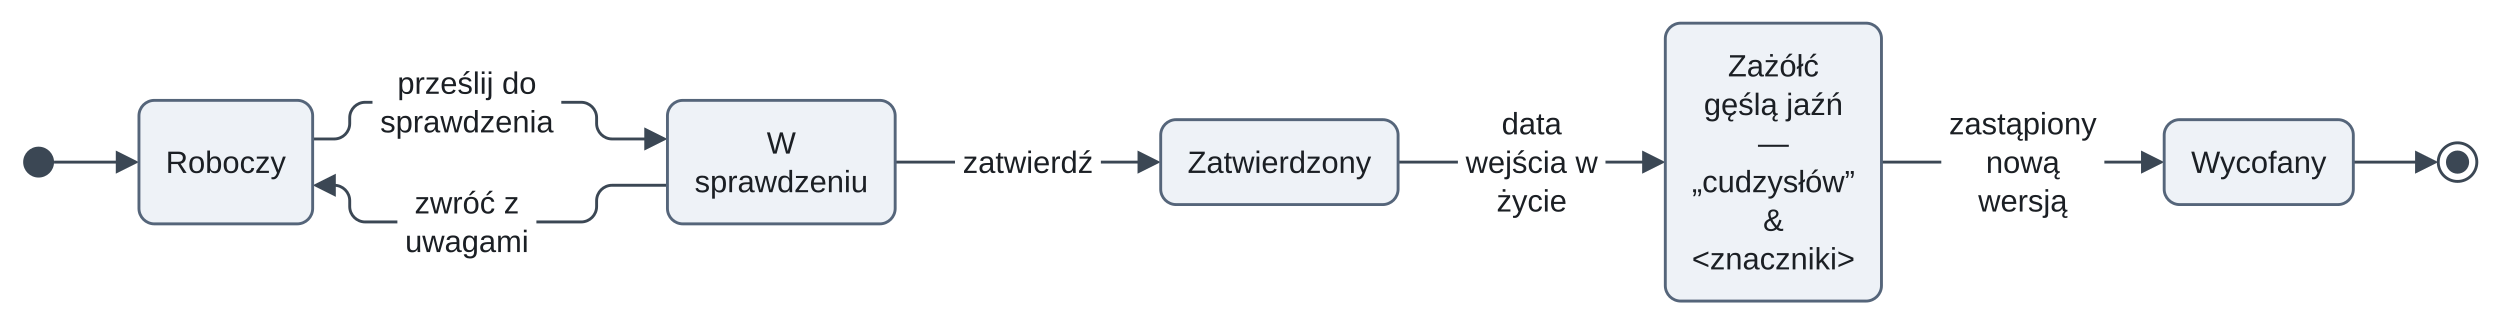
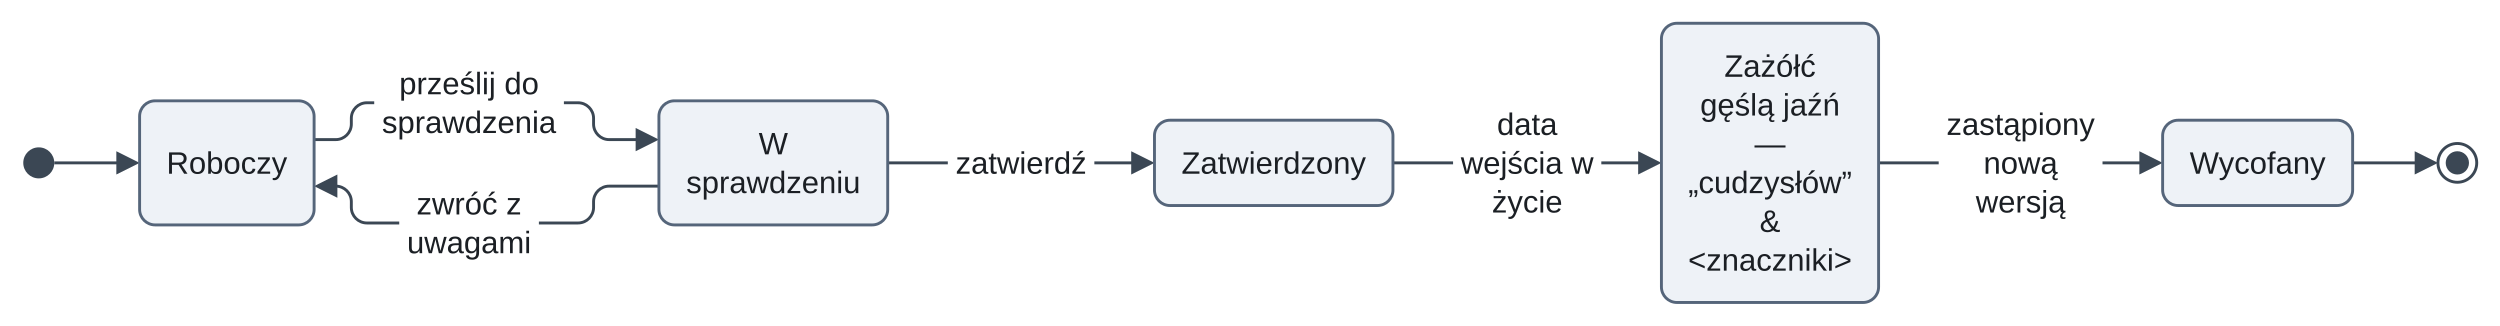
- <svg xmlns="http://www.w3.org/2000/svg" version="1.1" width="1295.36" height="168" viewBox="-12 -12 1295.36 168" role="img" font-family="Arimo, Arial, 'Liberation Sans', sans-serif" font-size="16">
+ <svg xmlns="http://www.w3.org/2000/svg" version="1.1" width="1289.36" height="168" viewBox="-12 -12 1289.36 168" role="img" font-family="Arimo, Arial, 'Liberation Sans', sans-serif" font-size="16">
  <defs>
-     <clipPath id="label-holes-d1d6ca7b">
-       <path d="M-12 -12 L1283.36 -12 L1283.36 156 L-12 156 M181 21 L181 61 L278.83 61 L278.83 21 M193.9 83 L193.9 123 L265.93 123 L265.93 83 M482.83 62 L482.83 82 L558.41 82 L558.41 62 M743.41 42 L743.41 102 L819.87 102 L819.87 42 M993.87 42 L993.87 102 L1078.36 102 L1078.36 42" />
+     <clipPath id="label-holes-d8e0a663">
+       <path d="M-12 -12 L1277.36 -12 L1277.36 156 L-12 156 M181 21 L181 61 L278.83 61 L278.83 21 M193.9 83 L193.9 123 L265.93 123 L265.93 83 M476.83 62 L476.83 82 L552.41 82 L552.41 62 M737.41 42 L737.41 102 L813.87 102 L813.87 42 M987.87 42 L987.87 102 L1072.36 102 L1072.36 42" />
    </clipPath>
  </defs>
  <path class="edge" d="M16 72 L51.6 72" fill="none" stroke="#3b4754" stroke-width="1.5" />
-   <g clip-path="url(#label-holes-d1d6ca7b)">
-     <path class="edge" d="M150 60 L161.2 60 C165.6 60 169.2 56.4 169.2 52 L169.2 49 C169.2 44.6 172.8 41 177.2 41 L180 41 L279.83 41 L289.13 41 C293.53 41 297.13 44.6 297.13 49 L297.13 52 C297.13 56.4 300.73 60 305.13 60 L325.43 60" fill="none" stroke="#3b4754" stroke-width="1.5" />
+   <g clip-path="url(#label-holes-d8e0a663)">
+     <path class="edge" d="M150 60 L161.2 60 C165.6 60 169.2 56.4 169.2 52 L169.2 49 C169.2 44.6 172.8 41 177.2 41 L180 41 L279.83 41 L286.13 41 C290.53 41 294.13 44.6 294.13 49 L294.13 52 C294.13 56.4 297.73 60 302.13 60 L319.43 60" fill="none" stroke="#3b4754" stroke-width="1.5" />
  </g>
-   <g clip-path="url(#label-holes-d1d6ca7b)">
-     <path class="edge" d="M158.4 84 L161.2 84 C165.6 84 169.2 87.6 169.2 92 L169.2 95 C169.2 99.4 172.8 103 177.2 103 L180 103 L279.83 103 L289.13 103 C293.53 103 297.13 99.4 297.13 95 L297.13 92 C297.13 87.6 300.73 84 305.13 84 L333.83 84" fill="none" stroke="#3b4754" stroke-width="1.5" />
+   <g clip-path="url(#label-holes-d8e0a663)">
+     <path class="edge" d="M158.4 84 L161.2 84 C165.6 84 169.2 87.6 169.2 92 L169.2 95 C169.2 99.4 172.8 103 177.2 103 L180 103 L279.83 103 L286.13 103 C290.53 103 294.13 99.4 294.13 95 L294.13 92 C294.13 87.6 297.73 84 302.13 84 L327.83 84" fill="none" stroke="#3b4754" stroke-width="1.5" />
  </g>
-   <g clip-path="url(#label-holes-d1d6ca7b)">
-     <path class="edge" d="M451.83 72 L581.01 72" fill="none" stroke="#3b4754" stroke-width="1.5" />
+   <g clip-path="url(#label-holes-d8e0a663)">
+     <path class="edge" d="M445.83 72 L575.01 72" fill="none" stroke="#3b4754" stroke-width="1.5" />
  </g>
-   <g clip-path="url(#label-holes-d1d6ca7b)">
-     <path class="edge" d="M712.41 72 L842.47 72" fill="none" stroke="#3b4754" stroke-width="1.5" />
+   <g clip-path="url(#label-holes-d8e0a663)">
+     <path class="edge" d="M706.41 72 L836.47 72" fill="none" stroke="#3b4754" stroke-width="1.5" />
  </g>
-   <g clip-path="url(#label-holes-d1d6ca7b)">
-     <path class="edge" d="M962.87 72 L1100.96 72" fill="none" stroke="#3b4754" stroke-width="1.5" />
+   <g clip-path="url(#label-holes-d8e0a663)">
+     <path class="edge" d="M956.87 72 L1094.96 72" fill="none" stroke="#3b4754" stroke-width="1.5" />
  </g>
-   <path class="edge" d="M1207.36 72 L1242.96 72" fill="none" stroke="#3b4754" stroke-width="1.5" />
+   <path class="edge" d="M1201.36 72 L1236.96 72" fill="none" stroke="#3b4754" stroke-width="1.5" />
  <polygon class="arrowhead" points="60,72 48,66 48,78" fill="#3b4754" />
-   <polygon class="arrowhead" points="333.83,60 321.83,54 321.83,66" fill="#3b4754" />
+   <polygon class="arrowhead" points="327.83,60 315.83,54 315.83,66" fill="#3b4754" />
  <polygon class="arrowhead" points="150,84 162,90 162,78" fill="#3b4754" />
-   <polygon class="arrowhead" points="589.41,72 577.41,66 577.41,78" fill="#3b4754" />
-   <polygon class="arrowhead" points="850.87,72 838.87,66 838.87,78" fill="#3b4754" />
-   <polygon class="arrowhead" points="1109.36,72 1097.36,66 1097.36,78" fill="#3b4754" />
-   <polygon class="arrowhead" points="1251.36,72 1239.36,66 1239.36,78" fill="#3b4754" />
+   <polygon class="arrowhead" points="583.41,72 571.41,66 571.41,78" fill="#3b4754" />
+   <polygon class="arrowhead" points="844.87,72 832.87,66 832.87,78" fill="#3b4754" />
+   <polygon class="arrowhead" points="1103.36,72 1091.36,66 1091.36,78" fill="#3b4754" />
+   <polygon class="arrowhead" points="1245.36,72 1233.36,66 1233.36,78" fill="#3b4754" />
  <circle class="node" cx="8" cy="72" r="8" fill="#3b4754" />
  <rect class="node" x="60" y="40" width="90" height="64" rx="8" fill="#eef2f7" stroke="#55657a" stroke-width="1.5" />
-   <rect class="node" x="333.83" y="40" width="118" height="64" rx="8" fill="#eef2f7" stroke="#55657a" stroke-width="1.5" />
-   <rect class="node" x="589.41" y="50" width="123" height="44" rx="8" fill="#eef2f7" stroke="#55657a" stroke-width="1.5" />
-   <rect class="node" x="850.87" y="0" width="112" height="144" rx="8" fill="#eef2f7" stroke="#55657a" stroke-width="1.5" />
-   <rect class="node" x="1109.36" y="50" width="98" height="44" rx="8" fill="#eef2f7" stroke="#55657a" stroke-width="1.5" />
-   <circle class="node" cx="1261.36" cy="72" r="10" fill="none" stroke="#3b4754" stroke-width="1.5" />
-   <circle class="node-detail" cx="1261.36" cy="72" r="6" fill="#3b4754" />
+   <rect class="node" x="327.83" y="40" width="118" height="64" rx="8" fill="#eef2f7" stroke="#55657a" stroke-width="1.5" />
+   <rect class="node" x="583.41" y="50" width="123" height="44" rx="8" fill="#eef2f7" stroke="#55657a" stroke-width="1.5" />
+   <rect class="node" x="844.87" y="0" width="112" height="144" rx="8" fill="#eef2f7" stroke="#55657a" stroke-width="1.5" />
+   <rect class="node" x="1103.36" y="50" width="98" height="44" rx="8" fill="#eef2f7" stroke="#55657a" stroke-width="1.5" />
+   <circle class="node" cx="1255.36" cy="72" r="10" fill="none" stroke="#3b4754" stroke-width="1.5" />
+   <circle class="node-detail" cx="1255.36" cy="72" r="6" fill="#3b4754" />
  <text class="node-label" x="105" y="77.6" text-anchor="middle" fill="#1b1f24">Roboczy</text>
-   <text class="node-label" x="392.83" y="67.6" text-anchor="middle" fill="#1b1f24">W</text>
-   <text class="node-label" x="392.83" y="87.6" text-anchor="middle" fill="#1b1f24">sprawdzeniu</text>
-   <text class="node-label" x="650.91" y="77.6" text-anchor="middle" fill="#1b1f24">Zatwierdzony</text>
-   <text class="node-label" x="906.87" y="27.6" text-anchor="middle" fill="#1b1f24">Zażółć</text>
-   <text class="node-label" x="906.87" y="47.6" text-anchor="middle" fill="#1b1f24">gęślą jaźń</text>
-   <text class="node-label" x="906.87" y="67.6" text-anchor="middle" fill="#1b1f24">—</text>
-   <text class="node-label" x="906.87" y="87.6" text-anchor="middle" fill="#1b1f24">„cudzysłów”</text>
-   <text class="node-label" x="906.87" y="107.6" text-anchor="middle" fill="#1b1f24">&amp;</text>
-   <text class="node-label" x="906.87" y="127.6" text-anchor="middle" fill="#1b1f24">&lt;znaczniki&gt;</text>
-   <text class="node-label" x="1158.36" y="77.6" text-anchor="middle" fill="#1b1f24">Wycofany</text>
+   <text class="node-label" x="386.83" y="67.6" text-anchor="middle" fill="#1b1f24">W</text>
+   <text class="node-label" x="386.83" y="87.6" text-anchor="middle" fill="#1b1f24">sprawdzeniu</text>
+   <text class="node-label" x="644.91" y="77.6" text-anchor="middle" fill="#1b1f24">Zatwierdzony</text>
+   <text class="node-label" x="900.87" y="27.6" text-anchor="middle" fill="#1b1f24">Zażółć</text>
+   <text class="node-label" x="900.87" y="47.6" text-anchor="middle" fill="#1b1f24">gęślą jaźń</text>
+   <text class="node-label" x="900.87" y="67.6" text-anchor="middle" fill="#1b1f24">—</text>
+   <text class="node-label" x="900.87" y="87.6" text-anchor="middle" fill="#1b1f24">„cudzysłów”</text>
+   <text class="node-label" x="900.87" y="107.6" text-anchor="middle" fill="#1b1f24">&amp;</text>
+   <text class="node-label" x="900.87" y="127.6" text-anchor="middle" fill="#1b1f24">&lt;znaczniki&gt;</text>
+   <text class="node-label" x="1152.36" y="77.6" text-anchor="middle" fill="#1b1f24">Wycofany</text>
  <text class="edge-label" x="229.91" y="36.6" text-anchor="middle" fill="#1b1f24">prześlij do</text>
  <text class="edge-label" x="229.91" y="56.6" text-anchor="middle" fill="#1b1f24">sprawdzenia</text>
  <text class="edge-label" x="229.91" y="98.6" text-anchor="middle" fill="#1b1f24">zwróć z</text>
  <text class="edge-label" x="229.91" y="118.6" text-anchor="middle" fill="#1b1f24">uwagami</text>
-   <text class="edge-label" x="520.62" y="77.6" text-anchor="middle" fill="#1b1f24">zatwierdź</text>
-   <text class="edge-label" x="781.64" y="57.6" text-anchor="middle" fill="#1b1f24">data</text>
-   <text class="edge-label" x="781.64" y="77.6" text-anchor="middle" fill="#1b1f24">wejścia w</text>
-   <text class="edge-label" x="781.64" y="97.6" text-anchor="middle" fill="#1b1f24">życie</text>
-   <text class="edge-label" x="1036.11" y="57.6" text-anchor="middle" fill="#1b1f24">zastąpiony</text>
-   <text class="edge-label" x="1036.11" y="77.6" text-anchor="middle" fill="#1b1f24">nową</text>
-   <text class="edge-label" x="1036.11" y="97.6" text-anchor="middle" fill="#1b1f24">wersją</text>
+   <text class="edge-label" x="514.62" y="77.6" text-anchor="middle" fill="#1b1f24">zatwierdź</text>
+   <text class="edge-label" x="775.64" y="57.6" text-anchor="middle" fill="#1b1f24">data</text>
+   <text class="edge-label" x="775.64" y="77.6" text-anchor="middle" fill="#1b1f24">wejścia w</text>
+   <text class="edge-label" x="775.64" y="97.6" text-anchor="middle" fill="#1b1f24">życie</text>
+   <text class="edge-label" x="1030.11" y="57.6" text-anchor="middle" fill="#1b1f24">zastąpiony</text>
+   <text class="edge-label" x="1030.11" y="77.6" text-anchor="middle" fill="#1b1f24">nową</text>
+   <text class="edge-label" x="1030.11" y="97.6" text-anchor="middle" fill="#1b1f24">wersją</text>
</svg>
